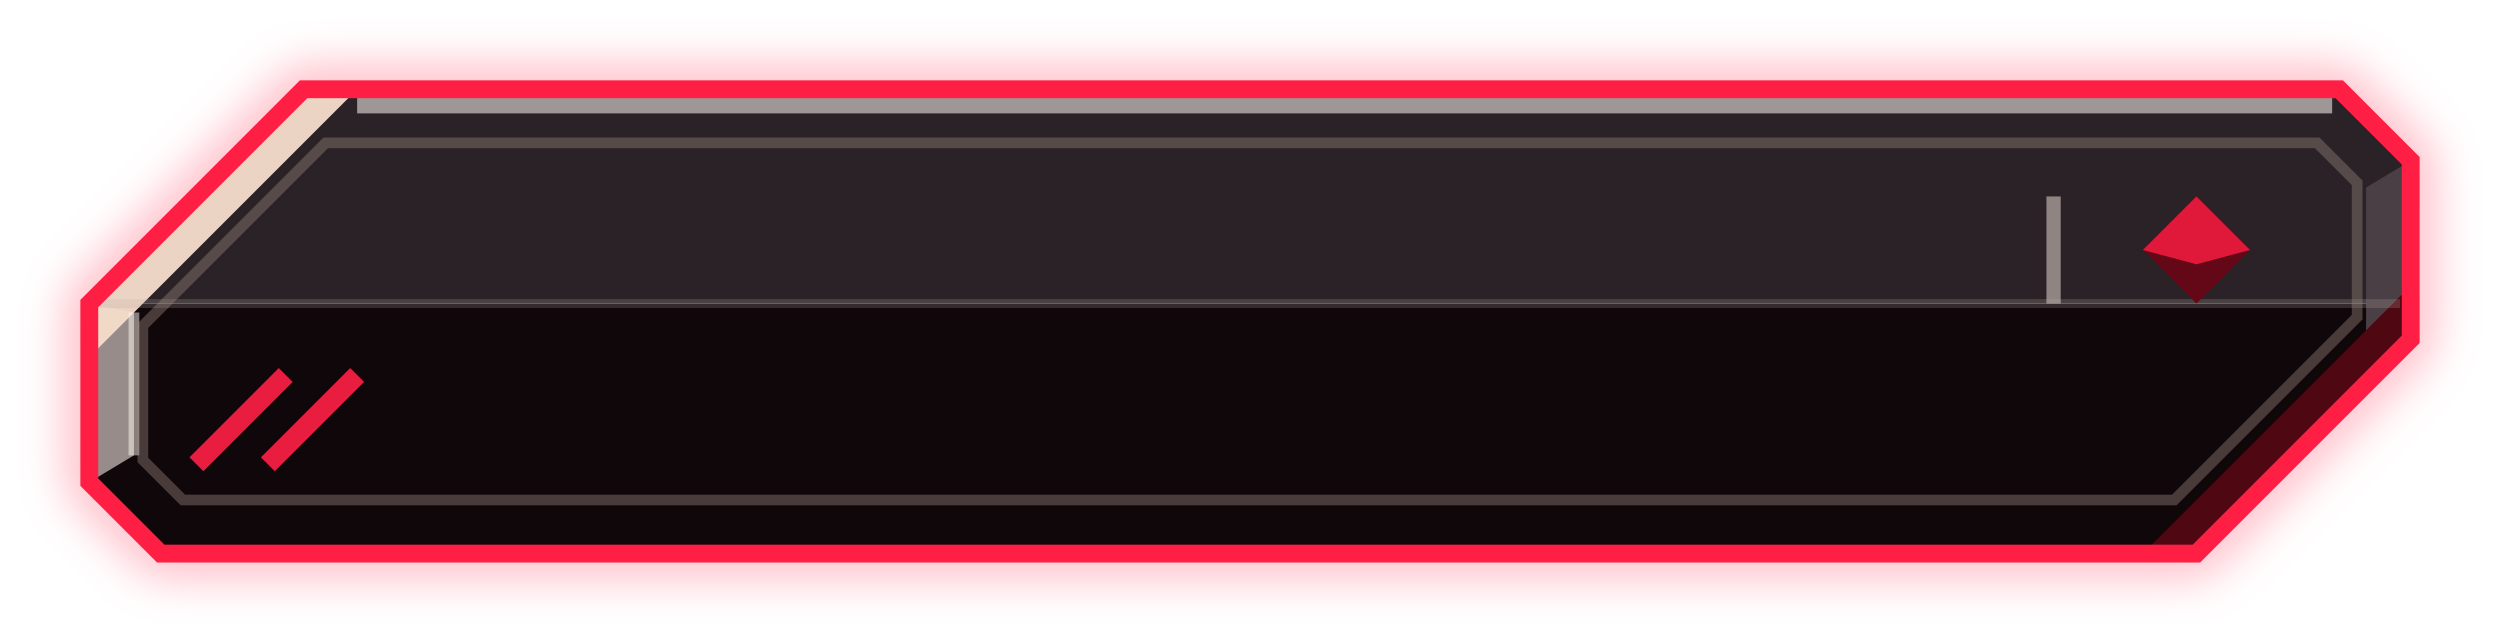
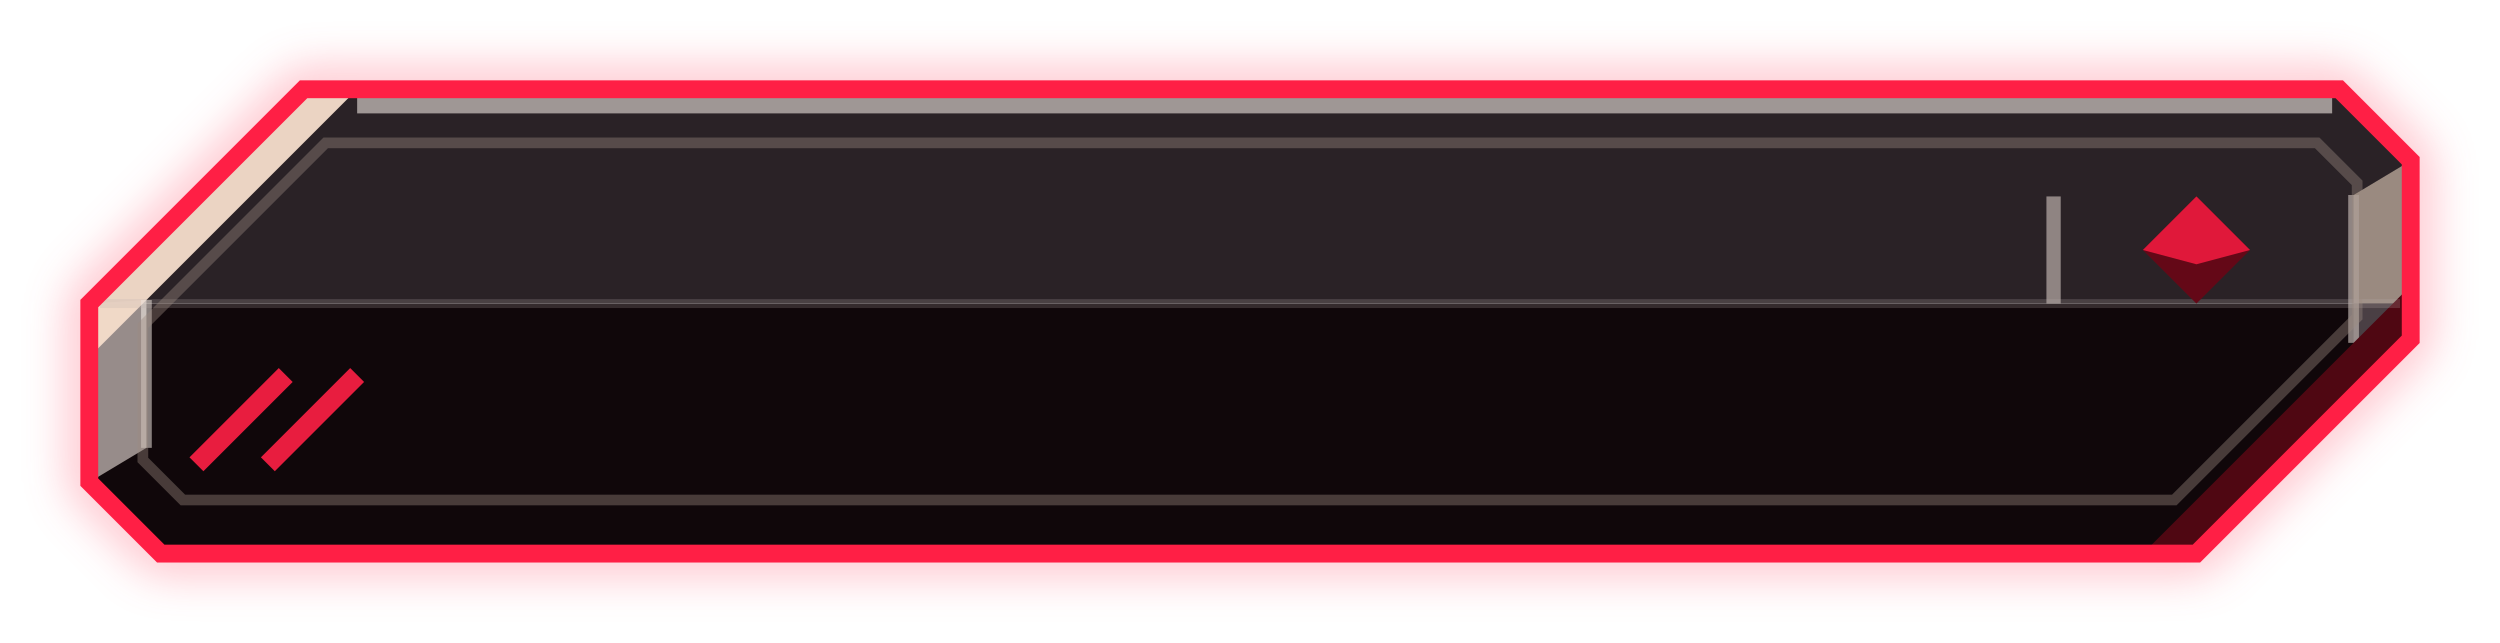
<svg xmlns="http://www.w3.org/2000/svg" viewBox="0 0 140 36" width="140" height="36">
  <defs>
    <filter id="ruinous-tag-plate-glow" filterUnits="userSpaceOnUse" x="-10" y="-10" width="160" height="56" color-interpolation-filters="sRGB">
      <feGaussianBlur stdDeviation="1.3" />
    </filter>
  </defs>
  <g filter="url(#ruinous-tag-plate-glow)" opacity="0.4">
-     <path d="M17 5L131 5L135 9L135 19L123 31L9 31L5 27L5 17Z" fill="none" stroke="#ff3653" stroke-width="2.2" stroke-linejoin="miter" stroke-miterlimit="10" />
+     <path d="M17 5L131 5L135 9L135 19L123 31L9 31L5 27L5 17Z" fill="none" stroke="#ff3653" stroke-width="1.8" stroke-linejoin="miter" stroke-miterlimit="10" />
  </g>
  <g>
    <polygon points="17,5 131,5 135,9 135,17 5,17 5,17" fill="#2a2226" />
    <polygon points="5,17 135,17 135,19 123,31 9,31 5,27" fill="#10070a" />
-     <polygon points="5,27 5,17 7.5,17.5 7.5,25.5" fill="#b9aeaa" opacity="0.8" />
-     <polygon points="135,9 135,19 132.5,18.5 132.5,10.5" fill="#4a3f44" />
+     <polygon points="5,27 5,17 8.2,16.8 8.2,25.08" fill="#b9aeaa" opacity="0.8" />
+     <polygon points="135,9 135,17 131.8,17 131.8,10.92" fill="#9a8a80" />
+     <polygon points="135,17 135,19 131.8,19.2 131.8,17" fill="#4a3f44" />
+     <polyline points="131.8,10.92 131.8,19.2" fill="none" stroke="#b9aeaa" stroke-width="0.6" opacity="0.7" />
    <polygon points="5,17 17,5 20,5 5,20" fill="#f4dccb" opacity="0.95" />
    <polygon points="135,19 123,31 120,31 135,16" fill="#4f0712" />
-     <polyline points="7.5,17.5 7.5,25.5" fill="none" stroke="#fff7f0" stroke-width="0.6" opacity="0.5" />
+     <polyline points="8.2,16.8 8.2,25.08" fill="none" stroke="#fff7f0" stroke-width="0.6" opacity="0.5" />
    <polyline points="20,5.9 130.6,5.9" fill="none" stroke="#fff7f0" stroke-width="0.9" opacity="0.55" />
    <polyline points="5.6,17 134.4,17" fill="none" stroke="#b9aeaa" stroke-width="0.5" opacity="0.22" />
    <path d="M18.24 8L129.76 8L132 10.24L132 17.76L121.76 28L10.24 28L8 25.76L8 18.24Z" fill="none" stroke="#9a8a80" stroke-width="0.6" opacity="0.4" />
  </g>
  <g>
    <path d="M17 5L131 5L135 9L135 19L123 31L9 31L5 27L5 17Z" fill="none" stroke="#ff1f45" stroke-width="1" stroke-linejoin="miter" stroke-miterlimit="10" />
  </g>
  <g>
    <polyline points="11,26 16,21" fill="none" stroke="#ff1f45" stroke-width="1.1" opacity="0.9" />
    <polyline points="15,26 20,21" fill="none" stroke="#ff1f45" stroke-width="1.1" opacity="0.9" />
    <polygon points="123,11 126,14 123,17 120,14" fill="#640817" />
    <polygon points="120,14 123,11 126,14 123,14.8" fill="#e0183a" />
    <path d="M115 11V17" stroke="#b9aeaa" stroke-width="0.8" opacity="0.7" />
  </g>
</svg>
